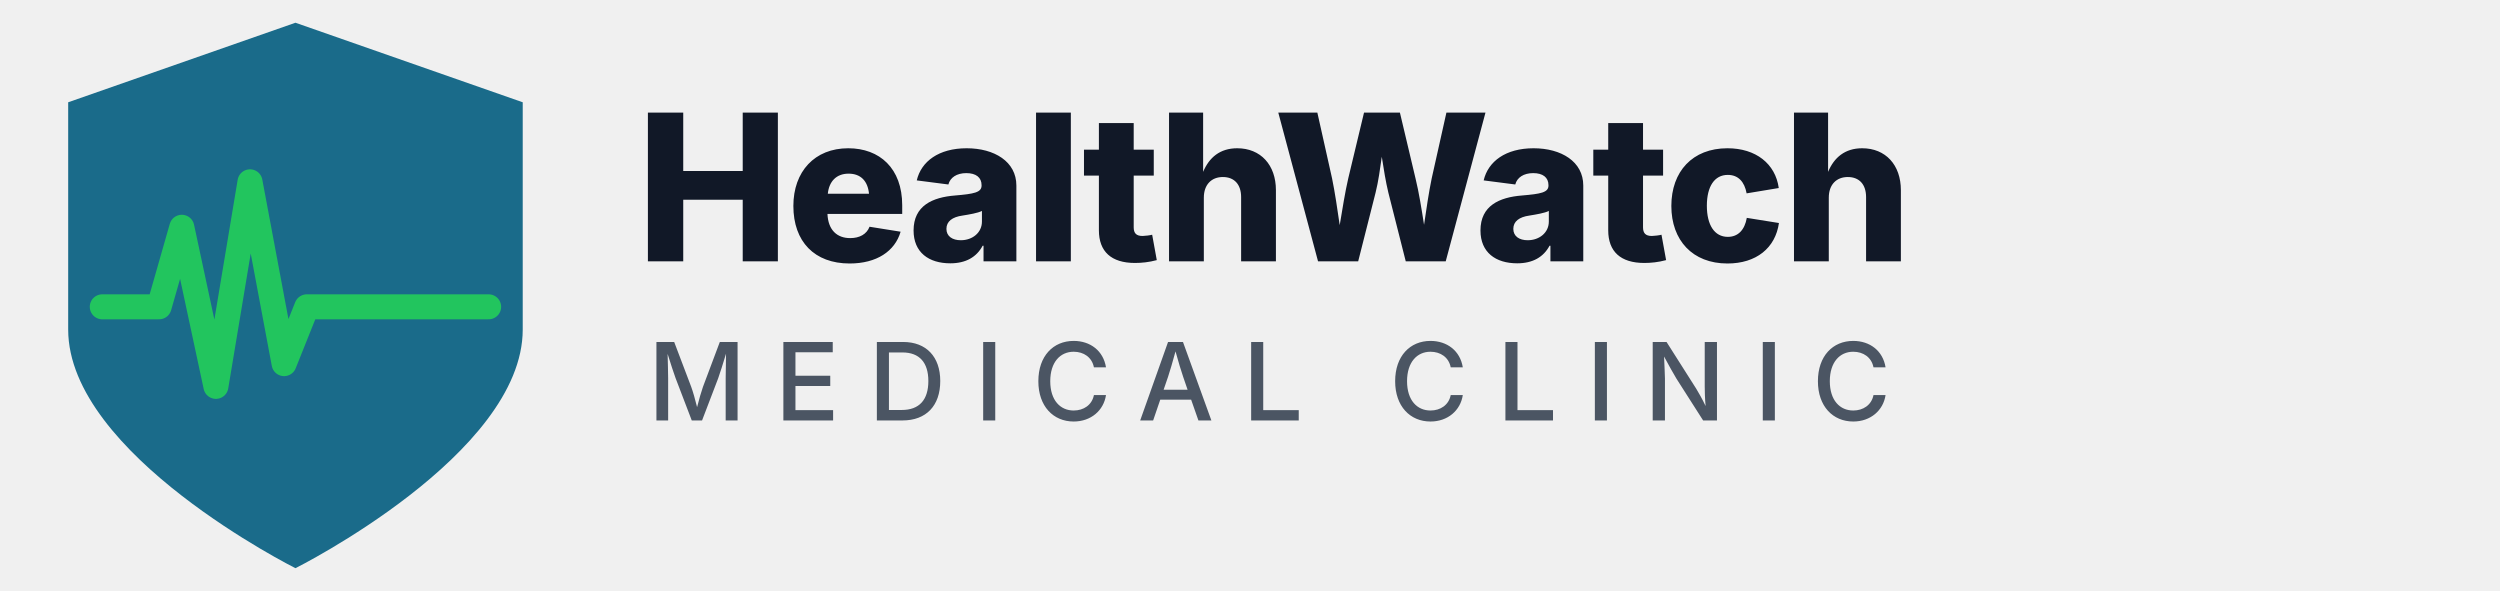
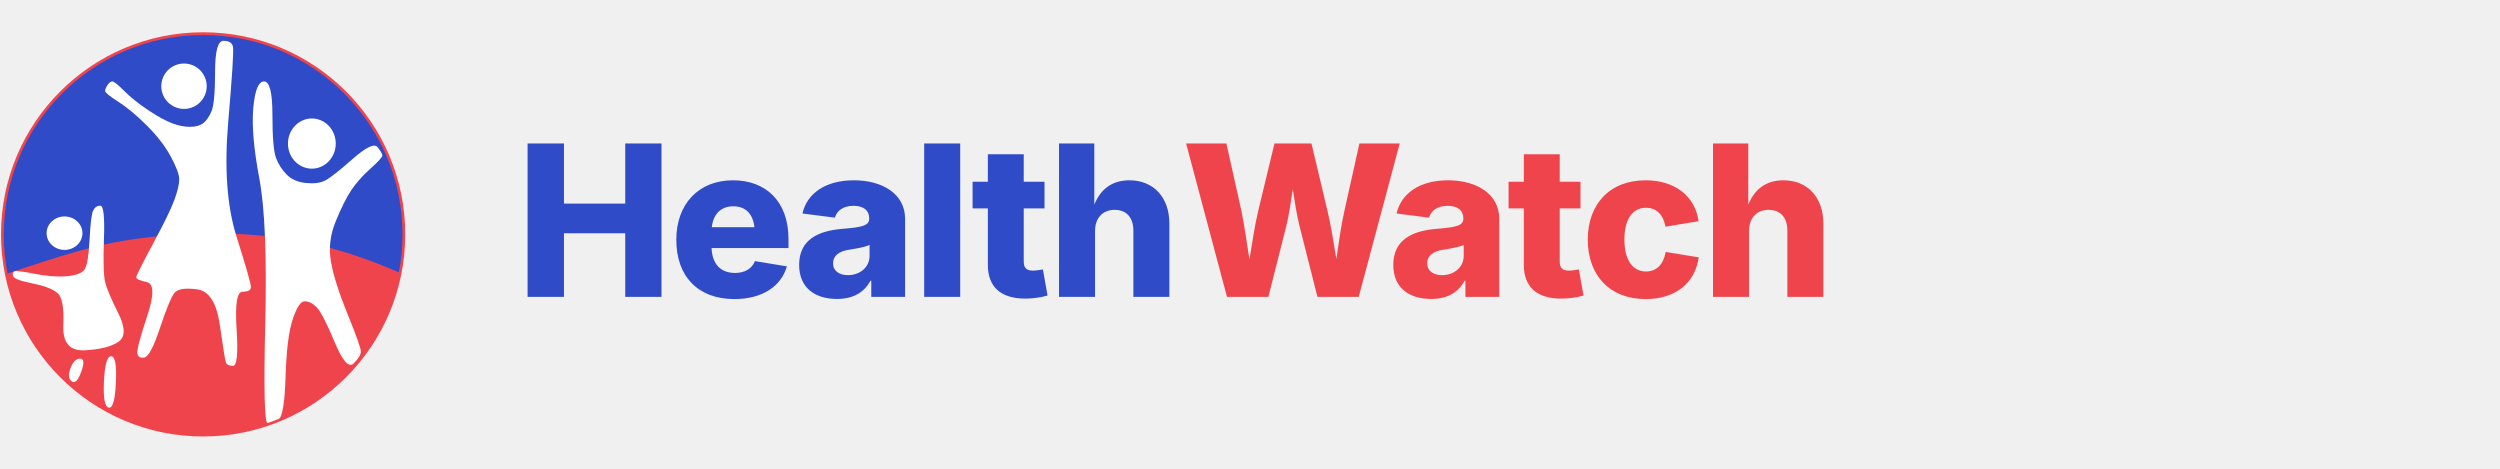
- <svg xmlns="http://www.w3.org/2000/svg" viewBox="0 0 220 52" fill="none" role="img" aria-label="Health Watch Medical Clinic">
-   <path d="M26 2L46 9v20c0 11-20 21-20 21S6 40 6 29V9L26 2Z" fill="#1A6B8A" />
-   <polyline points="9,27 14,27 16,20 19,34 22,16 25,32 27,27 43,27" stroke="#22C55E" stroke-width="2.2" fill="none" stroke-linecap="round" stroke-linejoin="round" />
-   <text x="56" y="23" font-family="'Plus Jakarta Sans', -apple-system, BlinkMacSystemFont, 'Segoe UI', sans-serif" font-weight="800" font-size="18" fill="#111827" letter-spacing="-0.3">HealthWatch</text>
-   <text x="57" y="37" font-family="'Plus Jakarta Sans', -apple-system, BlinkMacSystemFont, 'Segoe UI', sans-serif" font-weight="500" font-size="9.5" fill="#4B5563" letter-spacing="2.5">MEDICAL CLINIC</text>
+ <svg xmlns="http://www.w3.org/2000/svg" viewBox="0 0 320 60" role="img" aria-label="HealthWatch">
+   <svg x="0" y="4" width="52" height="52" viewBox="0 0 200 200">
+     <defs>
+       <clipPath id="logo-full-disc">
+         <circle cx="85" cy="85" r="84" />
+       </clipPath>
+     </defs>
+     <g transform="scale(1.176471)">
+       <circle cx="85" cy="85" r="84" fill="#2F4BC7" />
+       <g clip-path="url(#logo-full-disc)">
+         <path fill="#F0444D" d="M -5 104 C 17 97 35 90 56 87 C 77 84 99 83.5 120 87 C 141 90 159 97 176 105 L 176 176 L -5 176 Z" />
+         <g fill="#FFFFFF">
+           <path d="M 90 17 Q 90 4 93.5 4 Q 97 4 97.5 6.5 Q 98 9 95.5 38 Q 93 67 99 86 Q 105 105 105 107 Q 105 109 101.5 109 Q 98 109 99 124.5 Q 100 140 97.5 140 Q 95 140 94.5 138.5 Q 94 137 92 123 Q 90 109 82.5 108 Q 75 107 73 109.5 Q 71 112 67 124 Q 63 136 60.5 136.5 Q 58 137 57.5 135 Q 57 133 61.5 119.5 Q 66 106 61.5 105 Q 57 104 57 103 Q 57 102 64 89 Q 71 76 73 70.5 Q 75 65 75 62 Q 75 59 71.5 52.5 Q 68 46 61.5 39.5 Q 55 33 49.5 29.5 Q 44 26 44 25 Q 44 24 45 22.5 Q 46 21 47 21 Q 48 21 52 25 Q 56 29 62 33 Q 68 37 72 38.5 Q 76 40 79.5 40 Q 83 40 85 38.5 Q 87 37 88.5 33.5 Q 90 30 90 17 Z" />
+           <path d="M 106 32 Q 107 21 110.5 21 Q 114 21 114 35 Q 114 49 115.5 53 Q 117 57 120 60 Q 123 63 128 63.5 Q 133 64 136 62.5 Q 139 61 147.5 53.5 Q 156 46 158 48.5 Q 160 51 160 52 Q 160 53 155 57.5 Q 150 62 147 66.5 Q 144 71 140.5 79.5 Q 137 88 138.5 96.5 Q 140 105 145.5 118.5 Q 151 132 151 134 Q 151 136 148 139 Q 145 142 140 130 Q 135 118 132.5 115.5 Q 130 113 127.5 113 Q 125 113 122.5 120.5 Q 120 128 119.5 144.5 Q 119 161 116.5 162.5 Q 114 164 112 164 Q 110 164 111 122 Q 112 80 108.5 61.5 Q 105 43 106 32 Z" />
+           <path d="M 39 75 Q 40 73 42 73 Q 44 73 43.5 87 Q 43 101 44 105 Q 45 109 49.5 118 Q 54 127 49.5 130 Q 45 133 35.5 133.5 Q 26 134 26.5 123 Q 27 112 24 109.5 Q 21 107 13.5 105.5 Q 6 104 5.5 102.5 Q 5 101 6 100.5 Q 7 100 14.5 101.5 Q 22 103 28 102.5 Q 34 102 35.5 99.5 Q 37 97 37.5 87 Q 38 77 39 75 Z" />
+           <path d="M 43.5 146.5 Q 44 136 46.5 136 Q 49 136 48.5 147 Q 48 158 45.5 157.5 Q 43 157 43.5 146.5 Z" />
+           <path d="M 29.5 141 Q 31 137 33.5 137 Q 36 137 34 142.5 Q 32 148 30 146.5 Q 28 145 29.5 141 Z" />
+           <ellipse cx="77" cy="23" rx="9.5" ry="9.5" />
+           <ellipse cx="130.5" cy="47" rx="10" ry="10.5" />
+           <ellipse cx="27" cy="84.5" rx="7.5" ry="7" />
+         </g>
+       </g>
+       <circle cx="85" cy="85" r="84" fill="none" stroke="#F0444D" stroke-width="1.15" />
+     </g>
+   </svg>
+   <text x="66" y="38" font-family="'Plus Jakarta Sans', -apple-system, BlinkMacSystemFont, 'Segoe UI', sans-serif" font-weight="800" font-size="27" fill="#2F4BC7" letter-spacing="-0.6">Health<tspan fill="#F0444D">Watch</tspan>
+   </text>
</svg>
